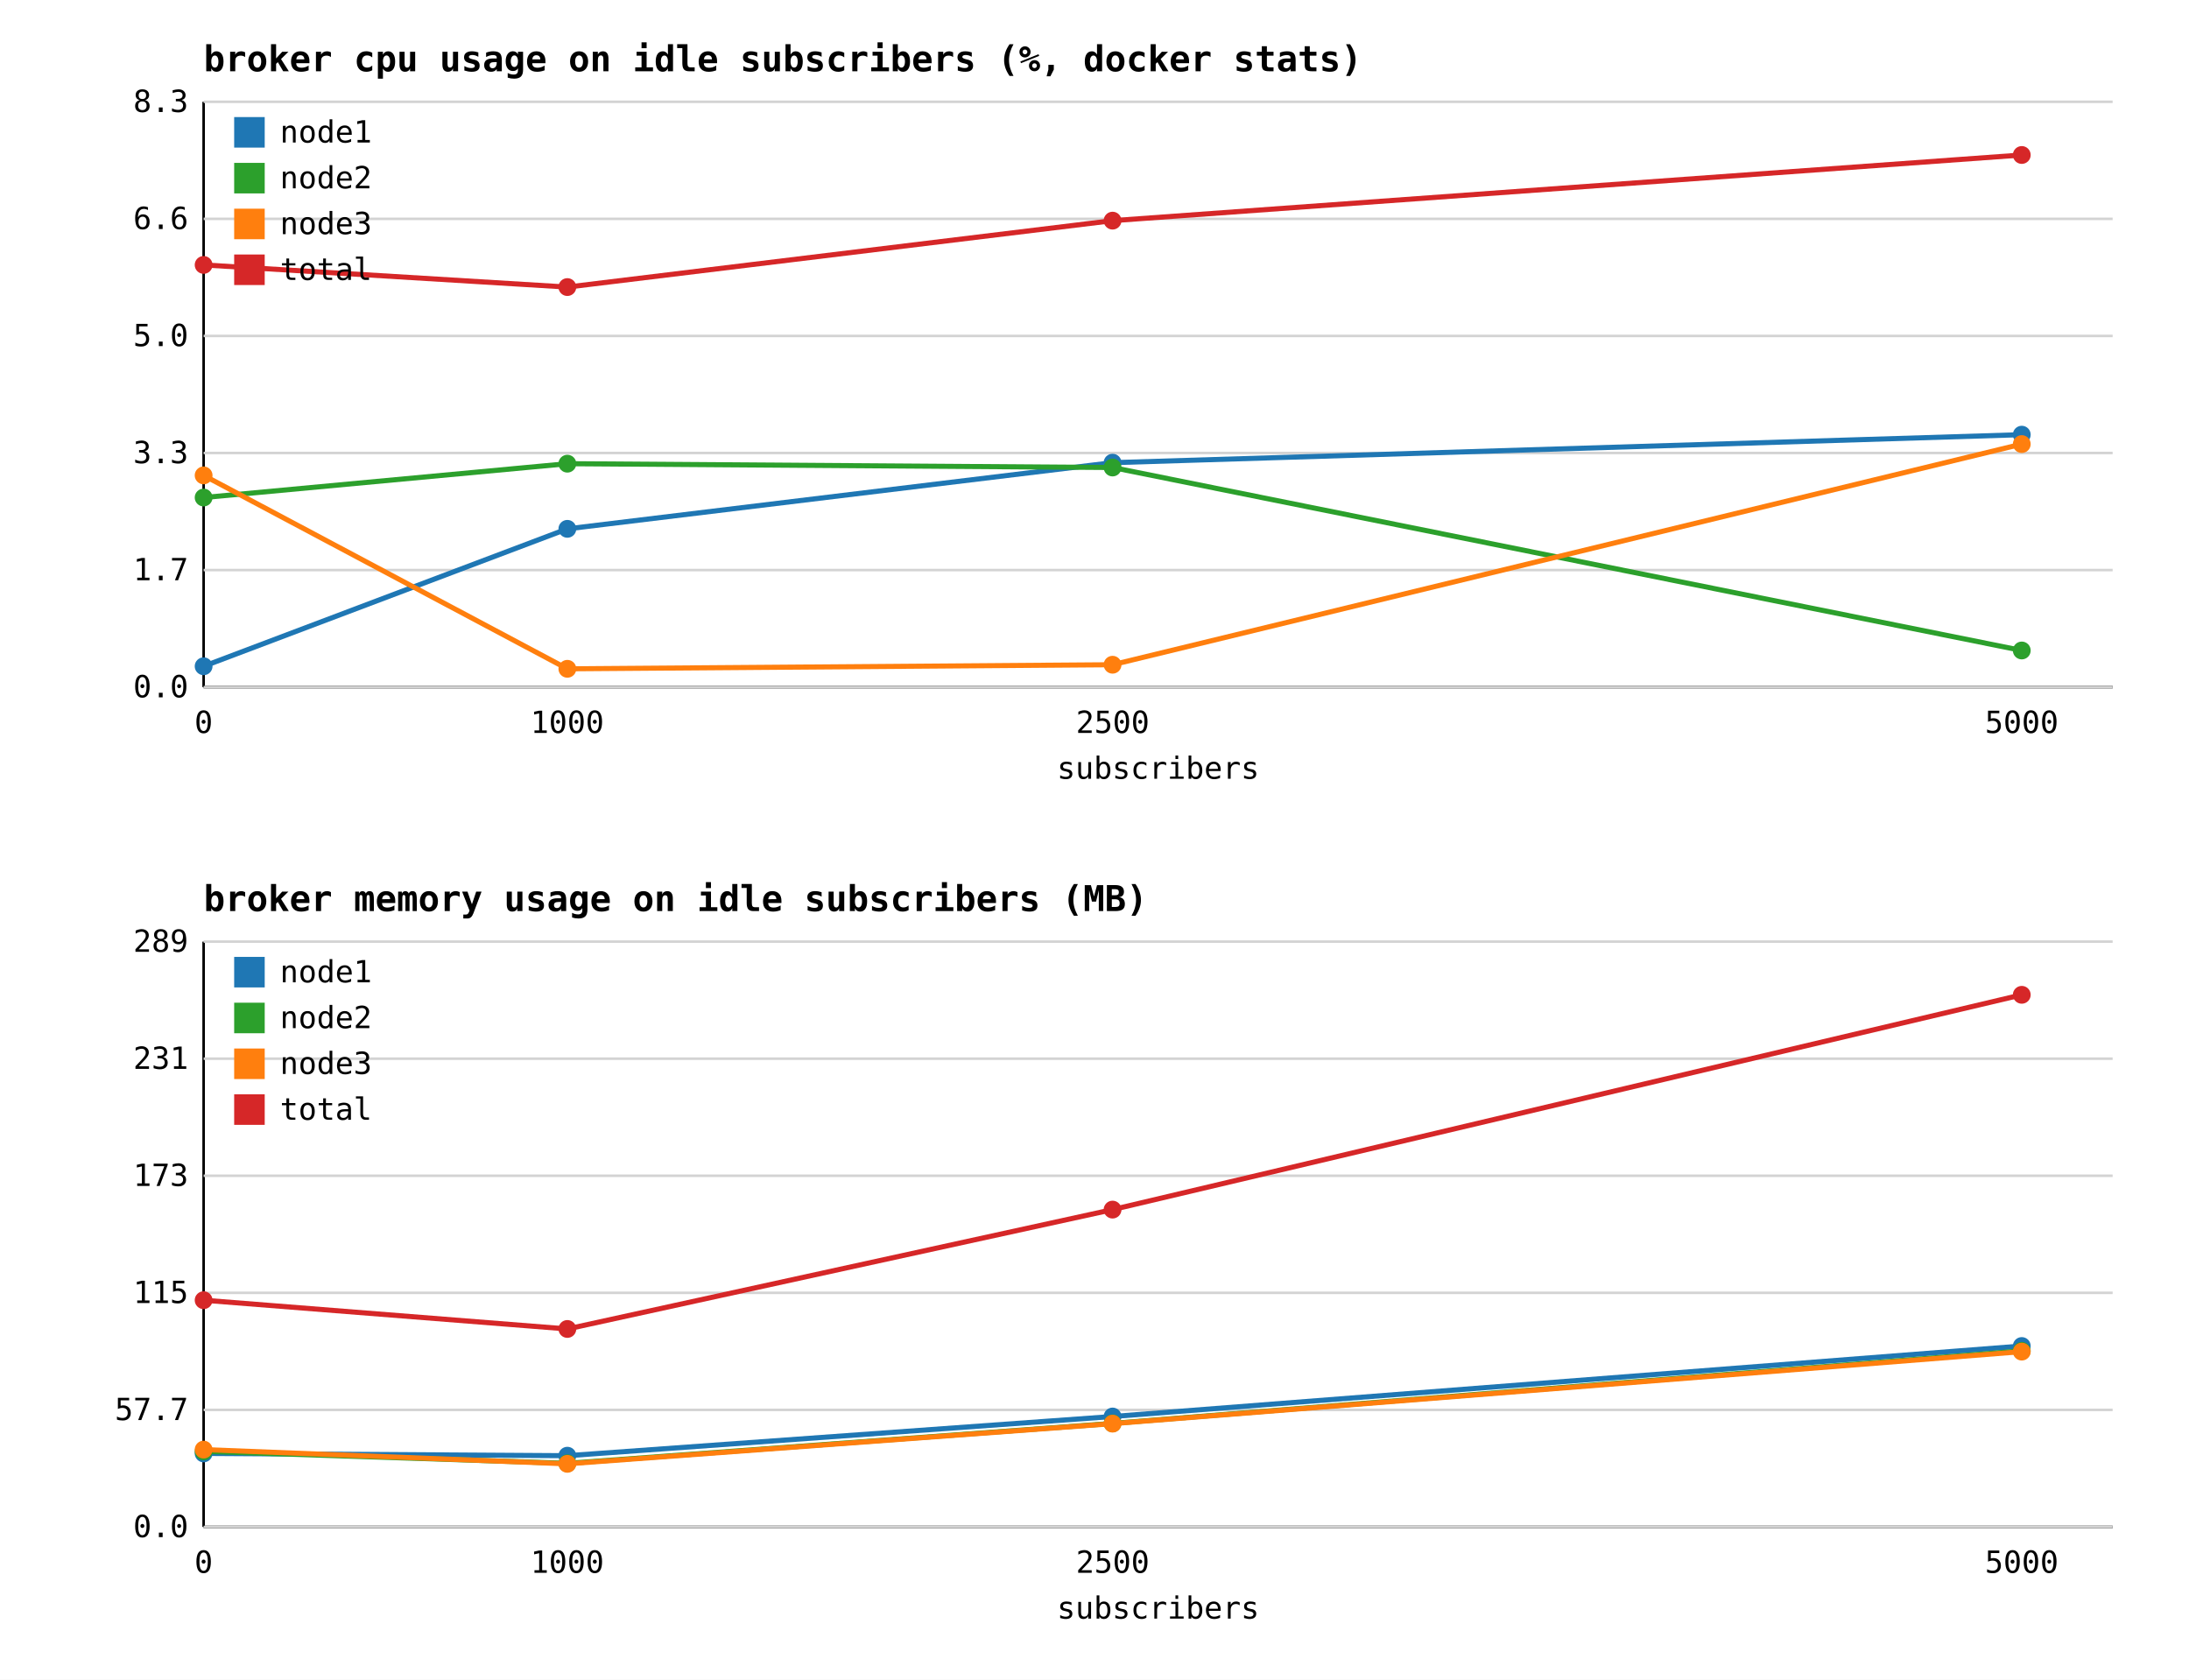
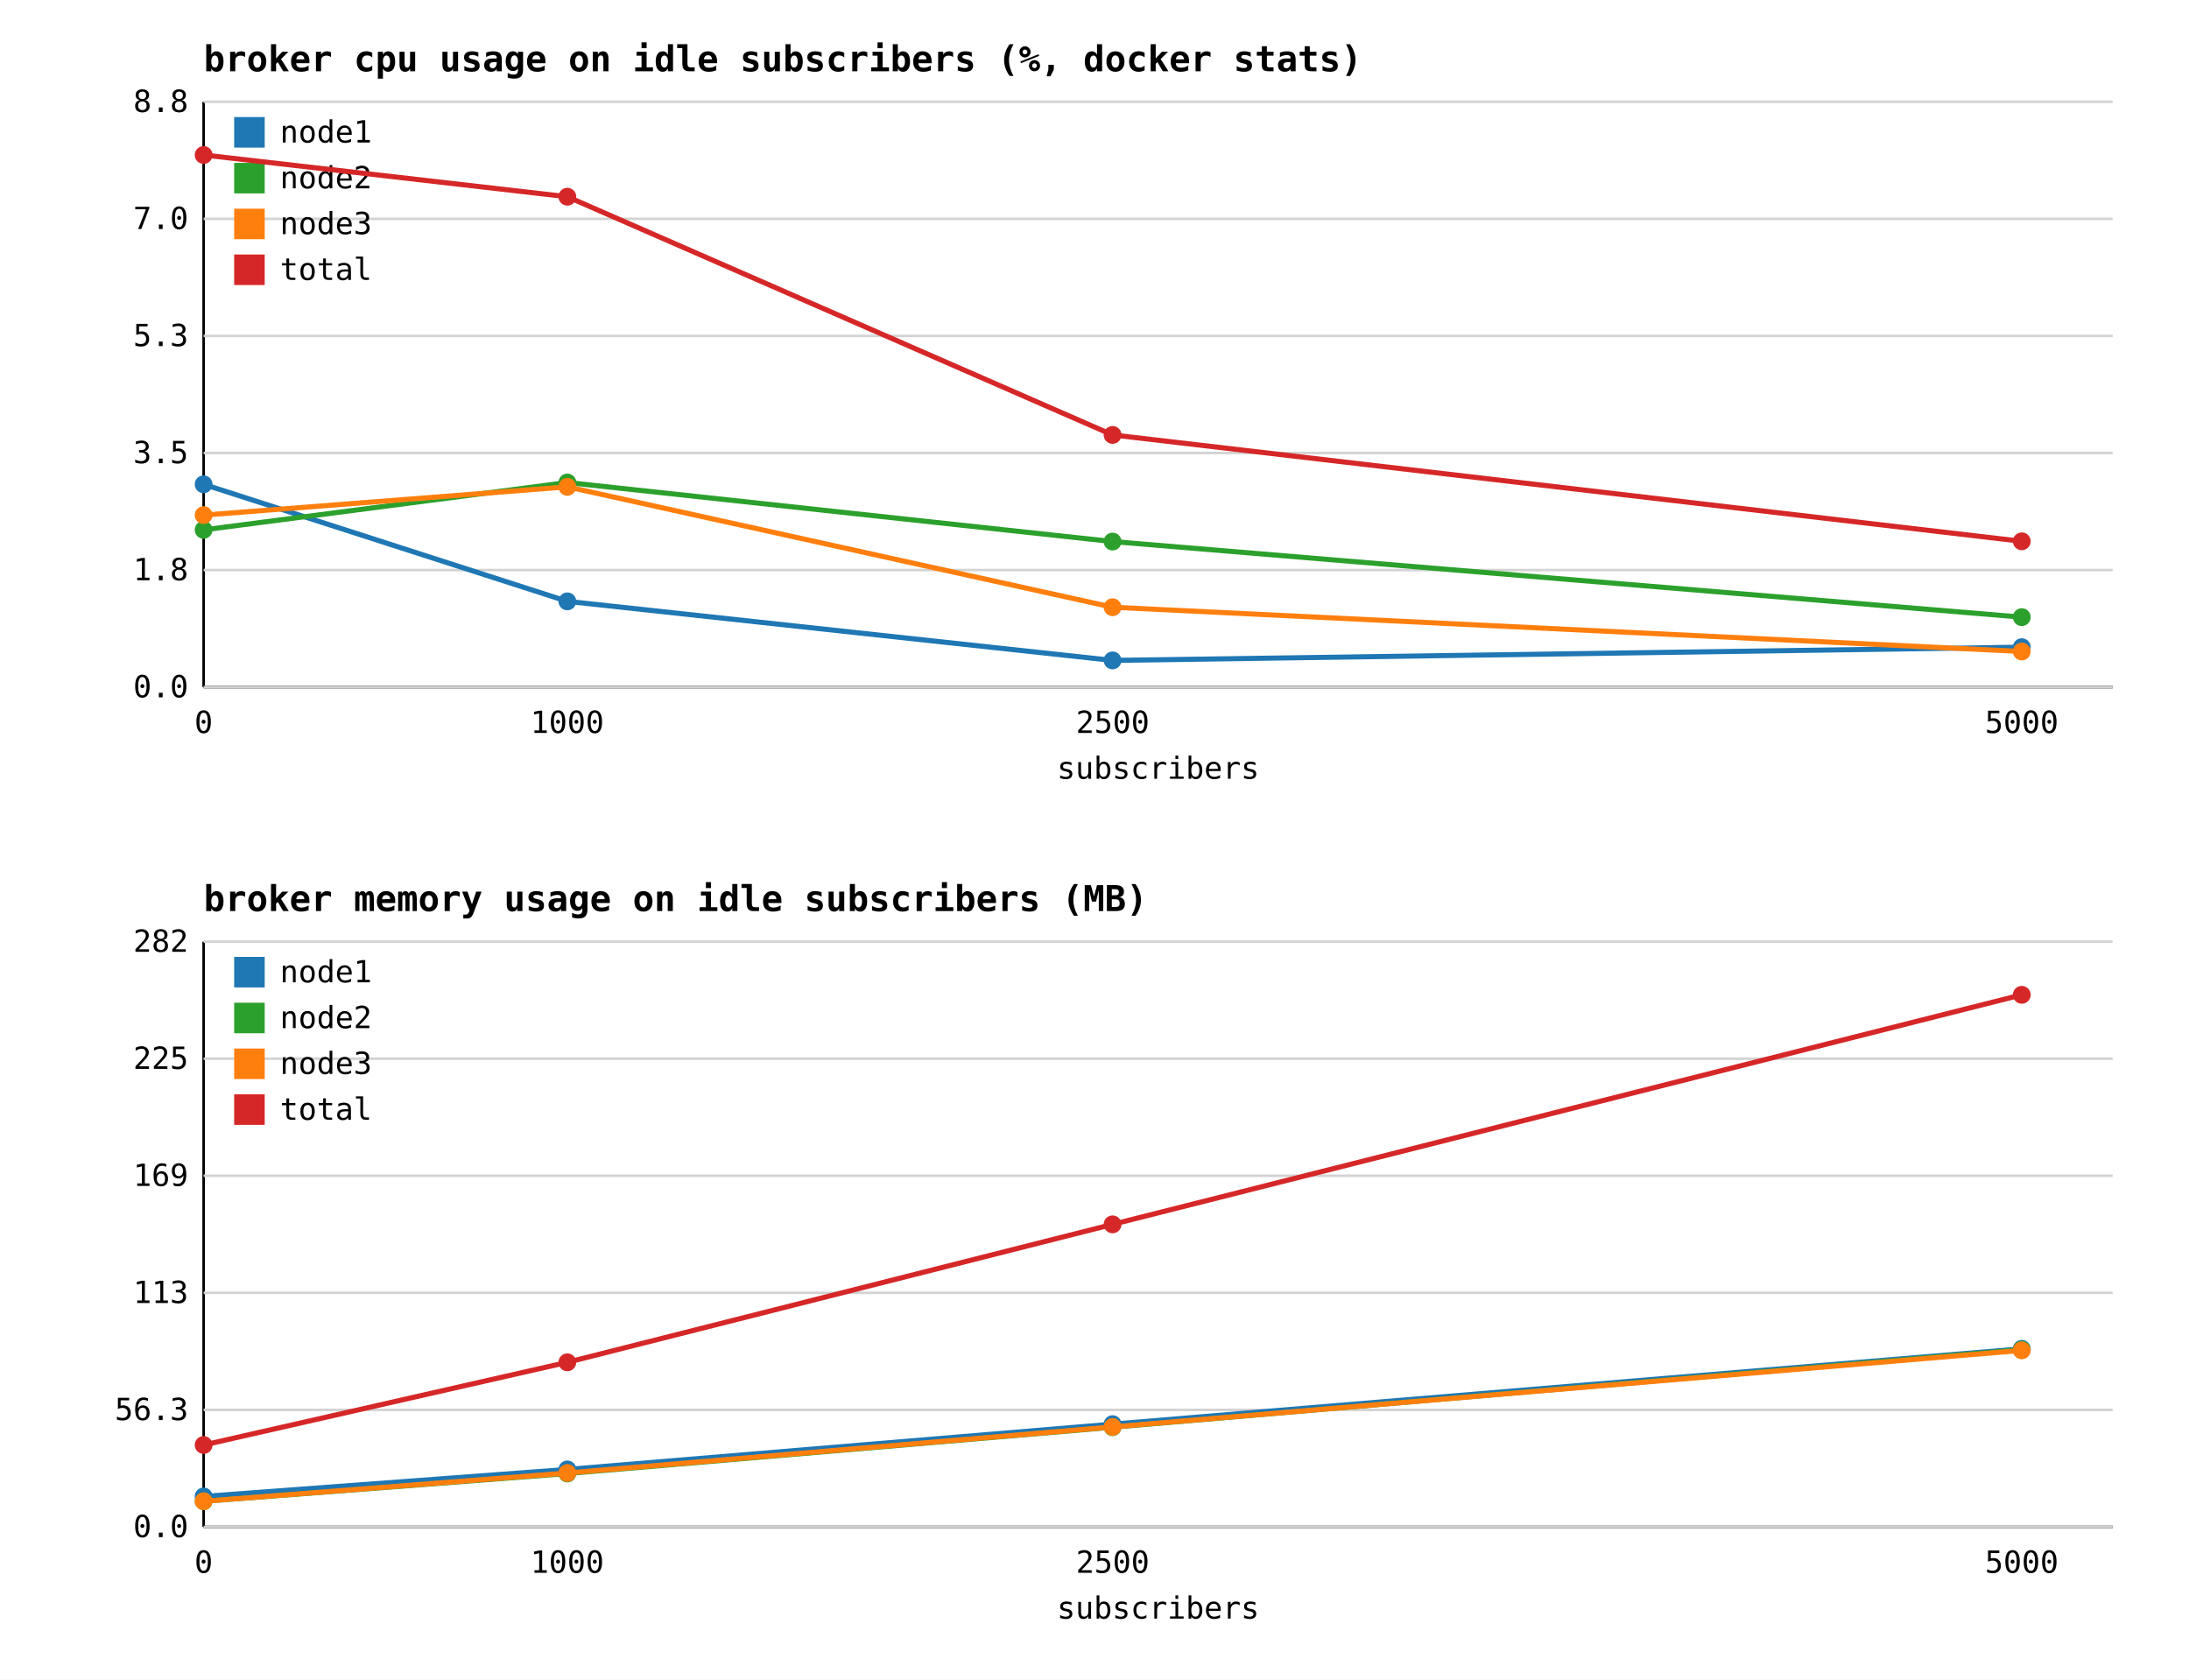
<svg xmlns="http://www.w3.org/2000/svg" width="860" height="660" viewBox="0 0 860 660" font-family="monospace" font-size="12">
  <rect width="860" height="660" fill="white" />
  <text x="80" y="28" font-size="14" font-weight="bold">broker cpu usage on idle subscribers (%, docker stats)</text>
  <line x1="80" y1="270" x2="830" y2="270" stroke="black" />
  <line x1="80" y1="40" x2="80" y2="270" stroke="black" />
  <line x1="80" y1="270" x2="830" y2="270" stroke="lightgray" />
  <text x="74" y="274" text-anchor="end">0.0</text>
  <line x1="80" y1="224" x2="830" y2="224" stroke="lightgray" />
-   <text x="74" y="228" text-anchor="end">1.7</text>
+   <text x="74" y="228" text-anchor="end">1.8</text>
  <line x1="80" y1="178" x2="830" y2="178" stroke="lightgray" />
-   <text x="74" y="182" text-anchor="end">3.3</text>
+   <text x="74" y="182" text-anchor="end">3.5</text>
  <line x1="80" y1="132" x2="830" y2="132" stroke="lightgray" />
-   <text x="74" y="136" text-anchor="end">5.0</text>
+   <text x="74" y="136" text-anchor="end">5.3</text>
  <line x1="80" y1="86" x2="830" y2="86" stroke="lightgray" />
-   <text x="74" y="90" text-anchor="end">6.6</text>
+   <text x="74" y="90" text-anchor="end">7.0</text>
  <line x1="80" y1="40" x2="830" y2="40" stroke="lightgray" />
-   <text x="74" y="44" text-anchor="end">8.3</text>
+   <text x="74" y="44" text-anchor="end">8.8</text>
  <text x="80" y="288" text-anchor="middle">0</text>
  <text x="222.857" y="288" text-anchor="middle">1000</text>
  <text x="437.143" y="288" text-anchor="middle">2500</text>
  <text x="794.286" y="288" text-anchor="middle">5000</text>
  <text x="455" y="306" text-anchor="middle">subscribers</text>
-   <polyline points="80.0,261.8 222.9,207.8 437.1,181.8 794.3,170.8" fill="none" stroke="#1f77b4" stroke-width="2" />
-   <circle cx="80.0" cy="261.8" r="3.5" fill="#1f77b4" />
-   <circle cx="222.9" cy="207.8" r="3.5" fill="#1f77b4" />
-   <circle cx="437.1" cy="181.8" r="3.5" fill="#1f77b4" />
-   <circle cx="794.3" cy="170.8" r="3.5" fill="#1f77b4" />
+   <polyline points="80.0,190.3 222.9,236.3 437.1,259.5 794.3,254.3" fill="none" stroke="#1f77b4" stroke-width="2" />
+   <circle cx="80.0" cy="190.3" r="3.5" fill="#1f77b4" />
+   <circle cx="222.9" cy="236.3" r="3.5" fill="#1f77b4" />
+   <circle cx="437.1" cy="259.5" r="3.5" fill="#1f77b4" />
+   <circle cx="794.3" cy="254.3" r="3.5" fill="#1f77b4" />
  <rect x="92" y="46" width="12" height="12" fill="#1f77b4" />
  <text x="110" y="56">node1</text>
-   <polyline points="80.0,195.5 222.9,182.2 437.1,183.7 794.3,255.6" fill="none" stroke="#2ca02c" stroke-width="2" />
-   <circle cx="80.0" cy="195.5" r="3.5" fill="#2ca02c" />
-   <circle cx="222.9" cy="182.2" r="3.5" fill="#2ca02c" />
-   <circle cx="437.1" cy="183.7" r="3.5" fill="#2ca02c" />
-   <circle cx="794.3" cy="255.6" r="3.5" fill="#2ca02c" />
+   <polyline points="80.0,208.2 222.9,189.6 437.1,212.8 794.3,242.5" fill="none" stroke="#2ca02c" stroke-width="2" />
+   <circle cx="80.0" cy="208.2" r="3.5" fill="#2ca02c" />
+   <circle cx="222.9" cy="189.6" r="3.5" fill="#2ca02c" />
+   <circle cx="437.1" cy="212.8" r="3.5" fill="#2ca02c" />
+   <circle cx="794.3" cy="242.5" r="3.5" fill="#2ca02c" />
  <rect x="92" y="64" width="12" height="12" fill="#2ca02c" />
  <text x="110" y="74">node2</text>
-   <polyline points="80.0,186.8 222.9,262.8 437.1,261.2 794.3,174.5" fill="none" stroke="#ff7f0e" stroke-width="2" />
-   <circle cx="80.0" cy="186.8" r="3.5" fill="#ff7f0e" />
-   <circle cx="222.9" cy="262.8" r="3.5" fill="#ff7f0e" />
-   <circle cx="437.1" cy="261.2" r="3.5" fill="#ff7f0e" />
-   <circle cx="794.3" cy="174.5" r="3.5" fill="#ff7f0e" />
+   <polyline points="80.0,202.4 222.9,191.3 437.1,238.6 794.3,256.0" fill="none" stroke="#ff7f0e" stroke-width="2" />
+   <circle cx="80.0" cy="202.4" r="3.5" fill="#ff7f0e" />
+   <circle cx="222.9" cy="191.3" r="3.5" fill="#ff7f0e" />
+   <circle cx="437.1" cy="238.6" r="3.5" fill="#ff7f0e" />
+   <circle cx="794.3" cy="256.0" r="3.5" fill="#ff7f0e" />
  <rect x="92" y="82" width="12" height="12" fill="#ff7f0e" />
  <text x="110" y="92">node3</text>
-   <polyline points="80.0,104.1 222.9,112.8 437.1,86.7 794.3,60.9" fill="none" stroke="#d62728" stroke-width="2" />
-   <circle cx="80.0" cy="104.1" r="3.5" fill="#d62728" />
-   <circle cx="222.9" cy="112.8" r="3.5" fill="#d62728" />
-   <circle cx="437.1" cy="86.7" r="3.5" fill="#d62728" />
-   <circle cx="794.3" cy="60.9" r="3.5" fill="#d62728" />
+   <polyline points="80.0,60.9 222.9,77.3 437.1,170.9 794.3,212.7" fill="none" stroke="#d62728" stroke-width="2" />
+   <circle cx="80.0" cy="60.9" r="3.5" fill="#d62728" />
+   <circle cx="222.9" cy="77.3" r="3.5" fill="#d62728" />
+   <circle cx="437.1" cy="170.9" r="3.5" fill="#d62728" />
+   <circle cx="794.3" cy="212.7" r="3.5" fill="#d62728" />
  <rect x="92" y="100" width="12" height="12" fill="#d62728" />
  <text x="110" y="110">total</text>
  <text x="80" y="358" font-size="14" font-weight="bold">broker memory usage on idle subscribers (MB)</text>
  <line x1="80" y1="600" x2="830" y2="600" stroke="black" />
  <line x1="80" y1="370" x2="80" y2="600" stroke="black" />
  <line x1="80" y1="600" x2="830" y2="600" stroke="lightgray" />
  <text x="74" y="604" text-anchor="end">0.0</text>
  <line x1="80" y1="554" x2="830" y2="554" stroke="lightgray" />
-   <text x="74" y="558" text-anchor="end">57.7</text>
+   <text x="74" y="558" text-anchor="end">56.3</text>
  <line x1="80" y1="508" x2="830" y2="508" stroke="lightgray" />
-   <text x="74" y="512" text-anchor="end">115</text>
+   <text x="74" y="512" text-anchor="end">113</text>
  <line x1="80" y1="462" x2="830" y2="462" stroke="lightgray" />
-   <text x="74" y="466" text-anchor="end">173</text>
+   <text x="74" y="466" text-anchor="end">169</text>
  <line x1="80" y1="416" x2="830" y2="416" stroke="lightgray" />
-   <text x="74" y="420" text-anchor="end">231</text>
+   <text x="74" y="420" text-anchor="end">225</text>
  <line x1="80" y1="370" x2="830" y2="370" stroke="lightgray" />
-   <text x="74" y="374" text-anchor="end">289</text>
+   <text x="74" y="374" text-anchor="end">282</text>
  <text x="80" y="618" text-anchor="middle">0</text>
  <text x="222.857" y="618" text-anchor="middle">1000</text>
  <text x="437.143" y="618" text-anchor="middle">2500</text>
  <text x="794.286" y="618" text-anchor="middle">5000</text>
  <text x="455" y="636" text-anchor="middle">subscribers</text>
-   <polyline points="80.0,571.1 222.9,572.0 437.1,556.6 794.3,528.9" fill="none" stroke="#1f77b4" stroke-width="2" />
-   <circle cx="80.0" cy="571.1" r="3.5" fill="#1f77b4" />
-   <circle cx="222.9" cy="572.0" r="3.5" fill="#1f77b4" />
-   <circle cx="437.1" cy="556.6" r="3.5" fill="#1f77b4" />
-   <circle cx="794.3" cy="528.9" r="3.5" fill="#1f77b4" />
+   <polyline points="80.0,588.0 222.9,577.4 437.1,559.6 794.3,530.0" fill="none" stroke="#1f77b4" stroke-width="2" />
+   <circle cx="80.0" cy="588.0" r="3.5" fill="#1f77b4" />
+   <circle cx="222.9" cy="577.4" r="3.5" fill="#1f77b4" />
+   <circle cx="437.1" cy="559.6" r="3.5" fill="#1f77b4" />
+   <circle cx="794.3" cy="530.0" r="3.5" fill="#1f77b4" />
  <rect x="92" y="376" width="12" height="12" fill="#1f77b4" />
  <text x="110" y="386">node1</text>
-   <polyline points="80.0,570.3 222.9,575.0 437.1,559.3 794.3,530.8" fill="none" stroke="#2ca02c" stroke-width="2" />
-   <circle cx="80.0" cy="570.3" r="3.5" fill="#2ca02c" />
-   <circle cx="222.9" cy="575.0" r="3.5" fill="#2ca02c" />
-   <circle cx="437.1" cy="559.3" r="3.5" fill="#2ca02c" />
-   <circle cx="794.3" cy="530.8" r="3.5" fill="#2ca02c" />
+   <polyline points="80.0,589.9 222.9,579.0 437.1,560.8 794.3,530.3" fill="none" stroke="#2ca02c" stroke-width="2" />
+   <circle cx="80.0" cy="589.9" r="3.5" fill="#2ca02c" />
+   <circle cx="222.9" cy="579.0" r="3.5" fill="#2ca02c" />
+   <circle cx="437.1" cy="560.8" r="3.5" fill="#2ca02c" />
+   <circle cx="794.3" cy="530.3" r="3.5" fill="#2ca02c" />
  <rect x="92" y="394" width="12" height="12" fill="#2ca02c" />
  <text x="110" y="404">node2</text>
-   <polyline points="80.0,569.6 222.9,575.2 437.1,559.4 794.3,531.1" fill="none" stroke="#ff7f0e" stroke-width="2" />
-   <circle cx="80.0" cy="569.6" r="3.5" fill="#ff7f0e" />
-   <circle cx="222.9" cy="575.2" r="3.5" fill="#ff7f0e" />
-   <circle cx="437.1" cy="559.4" r="3.5" fill="#ff7f0e" />
-   <circle cx="794.3" cy="531.1" r="3.5" fill="#ff7f0e" />
+   <polyline points="80.0,589.9 222.9,578.8 437.1,560.7 794.3,530.6" fill="none" stroke="#ff7f0e" stroke-width="2" />
+   <circle cx="80.0" cy="589.9" r="3.5" fill="#ff7f0e" />
+   <circle cx="222.9" cy="578.8" r="3.5" fill="#ff7f0e" />
+   <circle cx="437.1" cy="560.7" r="3.5" fill="#ff7f0e" />
+   <circle cx="794.3" cy="530.6" r="3.5" fill="#ff7f0e" />
  <rect x="92" y="412" width="12" height="12" fill="#ff7f0e" />
  <text x="110" y="422">node3</text>
-   <polyline points="80.0,510.9 222.9,522.2 437.1,475.3 794.3,390.9" fill="none" stroke="#d62728" stroke-width="2" />
-   <circle cx="80.0" cy="510.9" r="3.5" fill="#d62728" />
-   <circle cx="222.9" cy="522.2" r="3.5" fill="#d62728" />
-   <circle cx="437.1" cy="475.3" r="3.5" fill="#d62728" />
+   <polyline points="80.0,567.8 222.9,535.3 437.1,481.1 794.3,390.9" fill="none" stroke="#d62728" stroke-width="2" />
+   <circle cx="80.0" cy="567.8" r="3.5" fill="#d62728" />
+   <circle cx="222.9" cy="535.3" r="3.5" fill="#d62728" />
+   <circle cx="437.1" cy="481.1" r="3.5" fill="#d62728" />
  <circle cx="794.3" cy="390.9" r="3.5" fill="#d62728" />
  <rect x="92" y="430" width="12" height="12" fill="#d62728" />
  <text x="110" y="440">total</text>
</svg>
